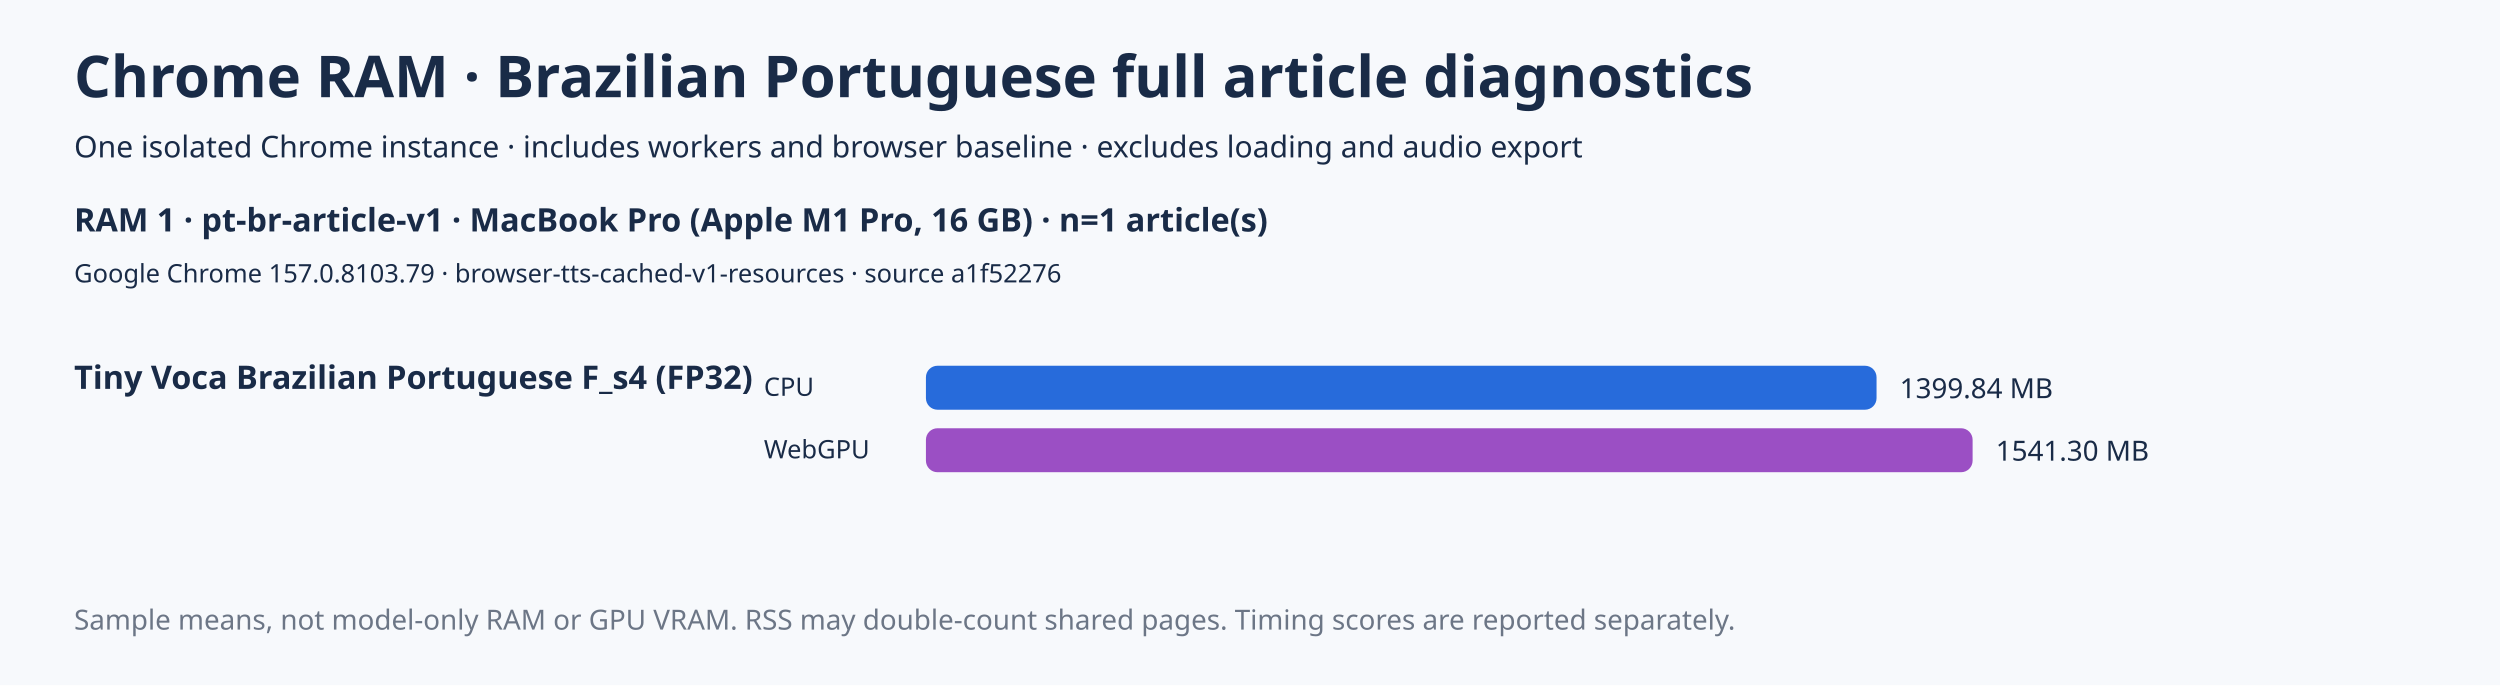
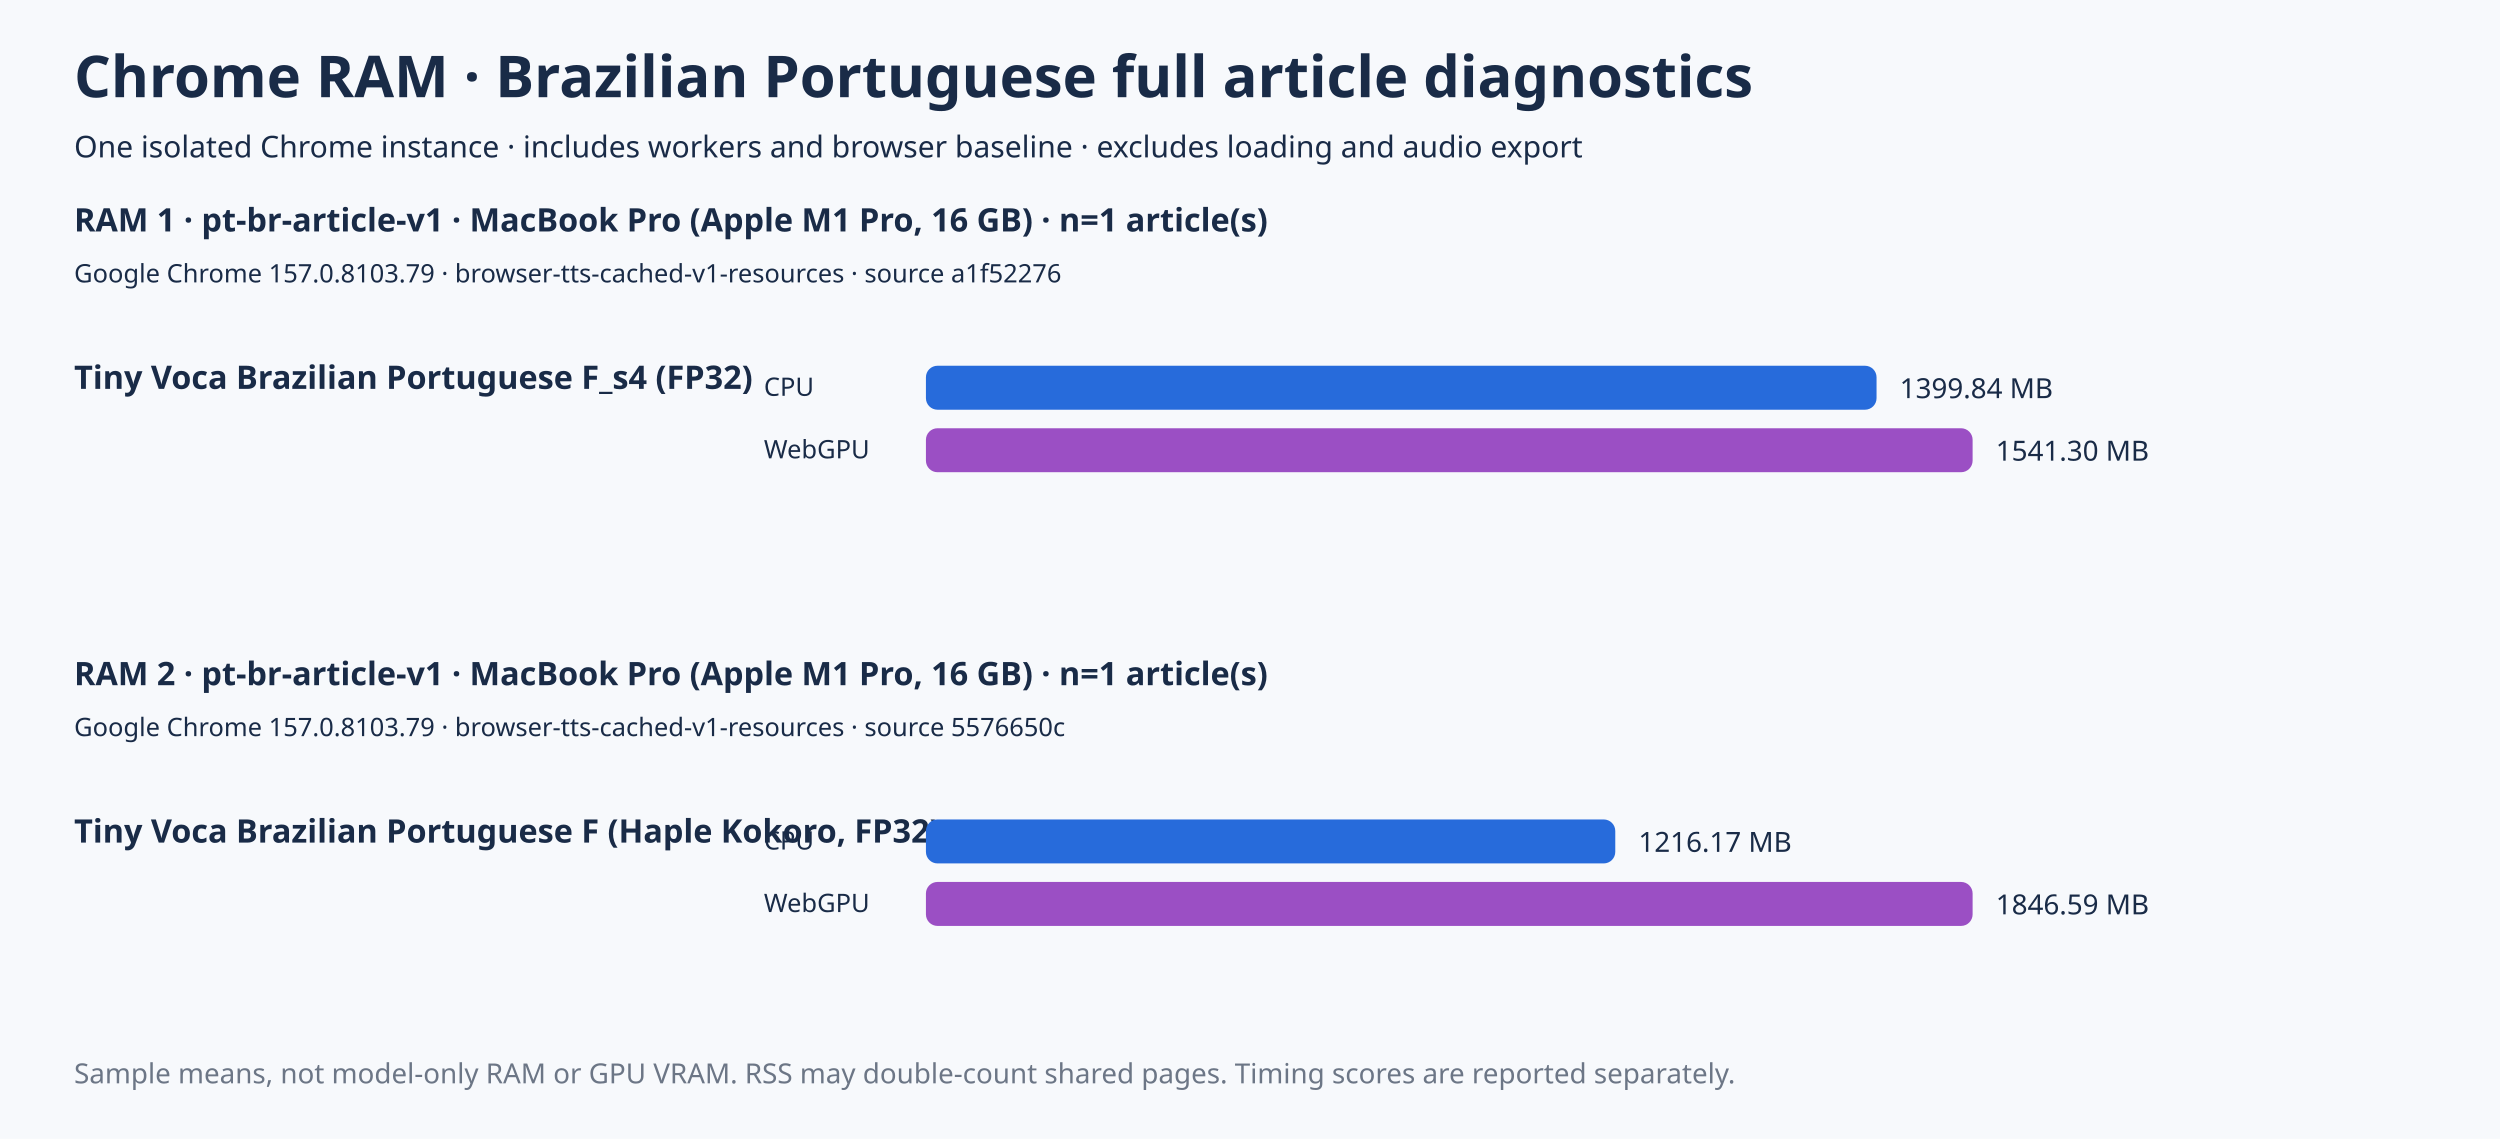
- <svg xmlns="http://www.w3.org/2000/svg" width="1080" height="296" viewBox="0 0 1080 296" role="img" aria-labelledby="title desc">
+ <svg xmlns="http://www.w3.org/2000/svg" width="1080" height="492" viewBox="0 0 1080 492" role="img" aria-labelledby="title desc">
  <rect width="100%" height="100%" fill="#f7f9fc" />
  <g font-family="system-ui,sans-serif" fill="#192b47">
    <text x="32" y="42" font-size="25" font-weight="700">Chrome RAM · Brazilian Portuguese full article diagnostics</text>
    <text x="32" y="68" font-size="13">One isolated Chrome instance · includes workers and browser baseline · excludes loading and audio export</text>
    <text x="32" y="100" font-size="14" font-weight="700">RAM 1 · pt-br-article-v1 · MacBook Pro (Apple M1 Pro, 16 GB) · n=1 article(s)</text>
    <text x="32" y="122" font-size="11">Google Chrome 157.0.8103.79 · browser-tts-cached-v1-resources · source a1f52276</text>
    <text x="32" y="168" font-size="14" font-weight="600">Tiny Voca Brazilian Portuguese F_s4 (FP32)</text>
    <text x="330" y="171" font-size="11">CPU</text>
    <rect x="400" y="158" width="410.67" height="19" rx="5" fill="#276bdb" />
    <text x="820.67" y="172" font-size="12">1399.84 MB</text>
    <text x="330" y="198" font-size="11">WebGPU</text>
    <rect x="400" y="185" width="452.17" height="19" rx="5" fill="#9b4fc4" />
    <text x="862.17" y="199" font-size="12">1541.30 MB</text>
-     <text x="32" y="272" font-size="12" fill="#6c7686">Sample means, not model-only RAM or GPU VRAM. RSS may double-count shared pages. Timing scores are reported separately.</text>
+     <text x="32" y="296" font-size="14" font-weight="700">RAM 2 · pt-br-article-v1 · MacBook Pro (Apple M1 Pro, 16 GB) · n=1 article(s)</text>
+     <text x="32" y="318" font-size="11">Google Chrome 157.0.8103.79 · browser-tts-cached-v1-resources · source 5576650c</text>
+     <text x="32" y="364" font-size="14" font-weight="600">Tiny Voca Brazilian Portuguese F (Haple Kokoro, FP32)</text>
+     <text x="330" y="367" font-size="11">CPU</text>
+     <rect x="400" y="354" width="297.80" height="19" rx="5" fill="#276bdb" />
+     <text x="707.80" y="368" font-size="12">1216.17 MB</text>
+     <text x="330" y="394" font-size="11">WebGPU</text>
+     <rect x="400" y="381" width="452.17" height="19" rx="5" fill="#9b4fc4" />
+     <text x="862.17" y="395" font-size="12">1846.59 MB</text>
+     <text x="32" y="468" font-size="12" fill="#6c7686">Sample means, not model-only RAM or GPU VRAM. RSS may double-count shared pages. Timing scores are reported separately.</text>
  </g>
</svg>
